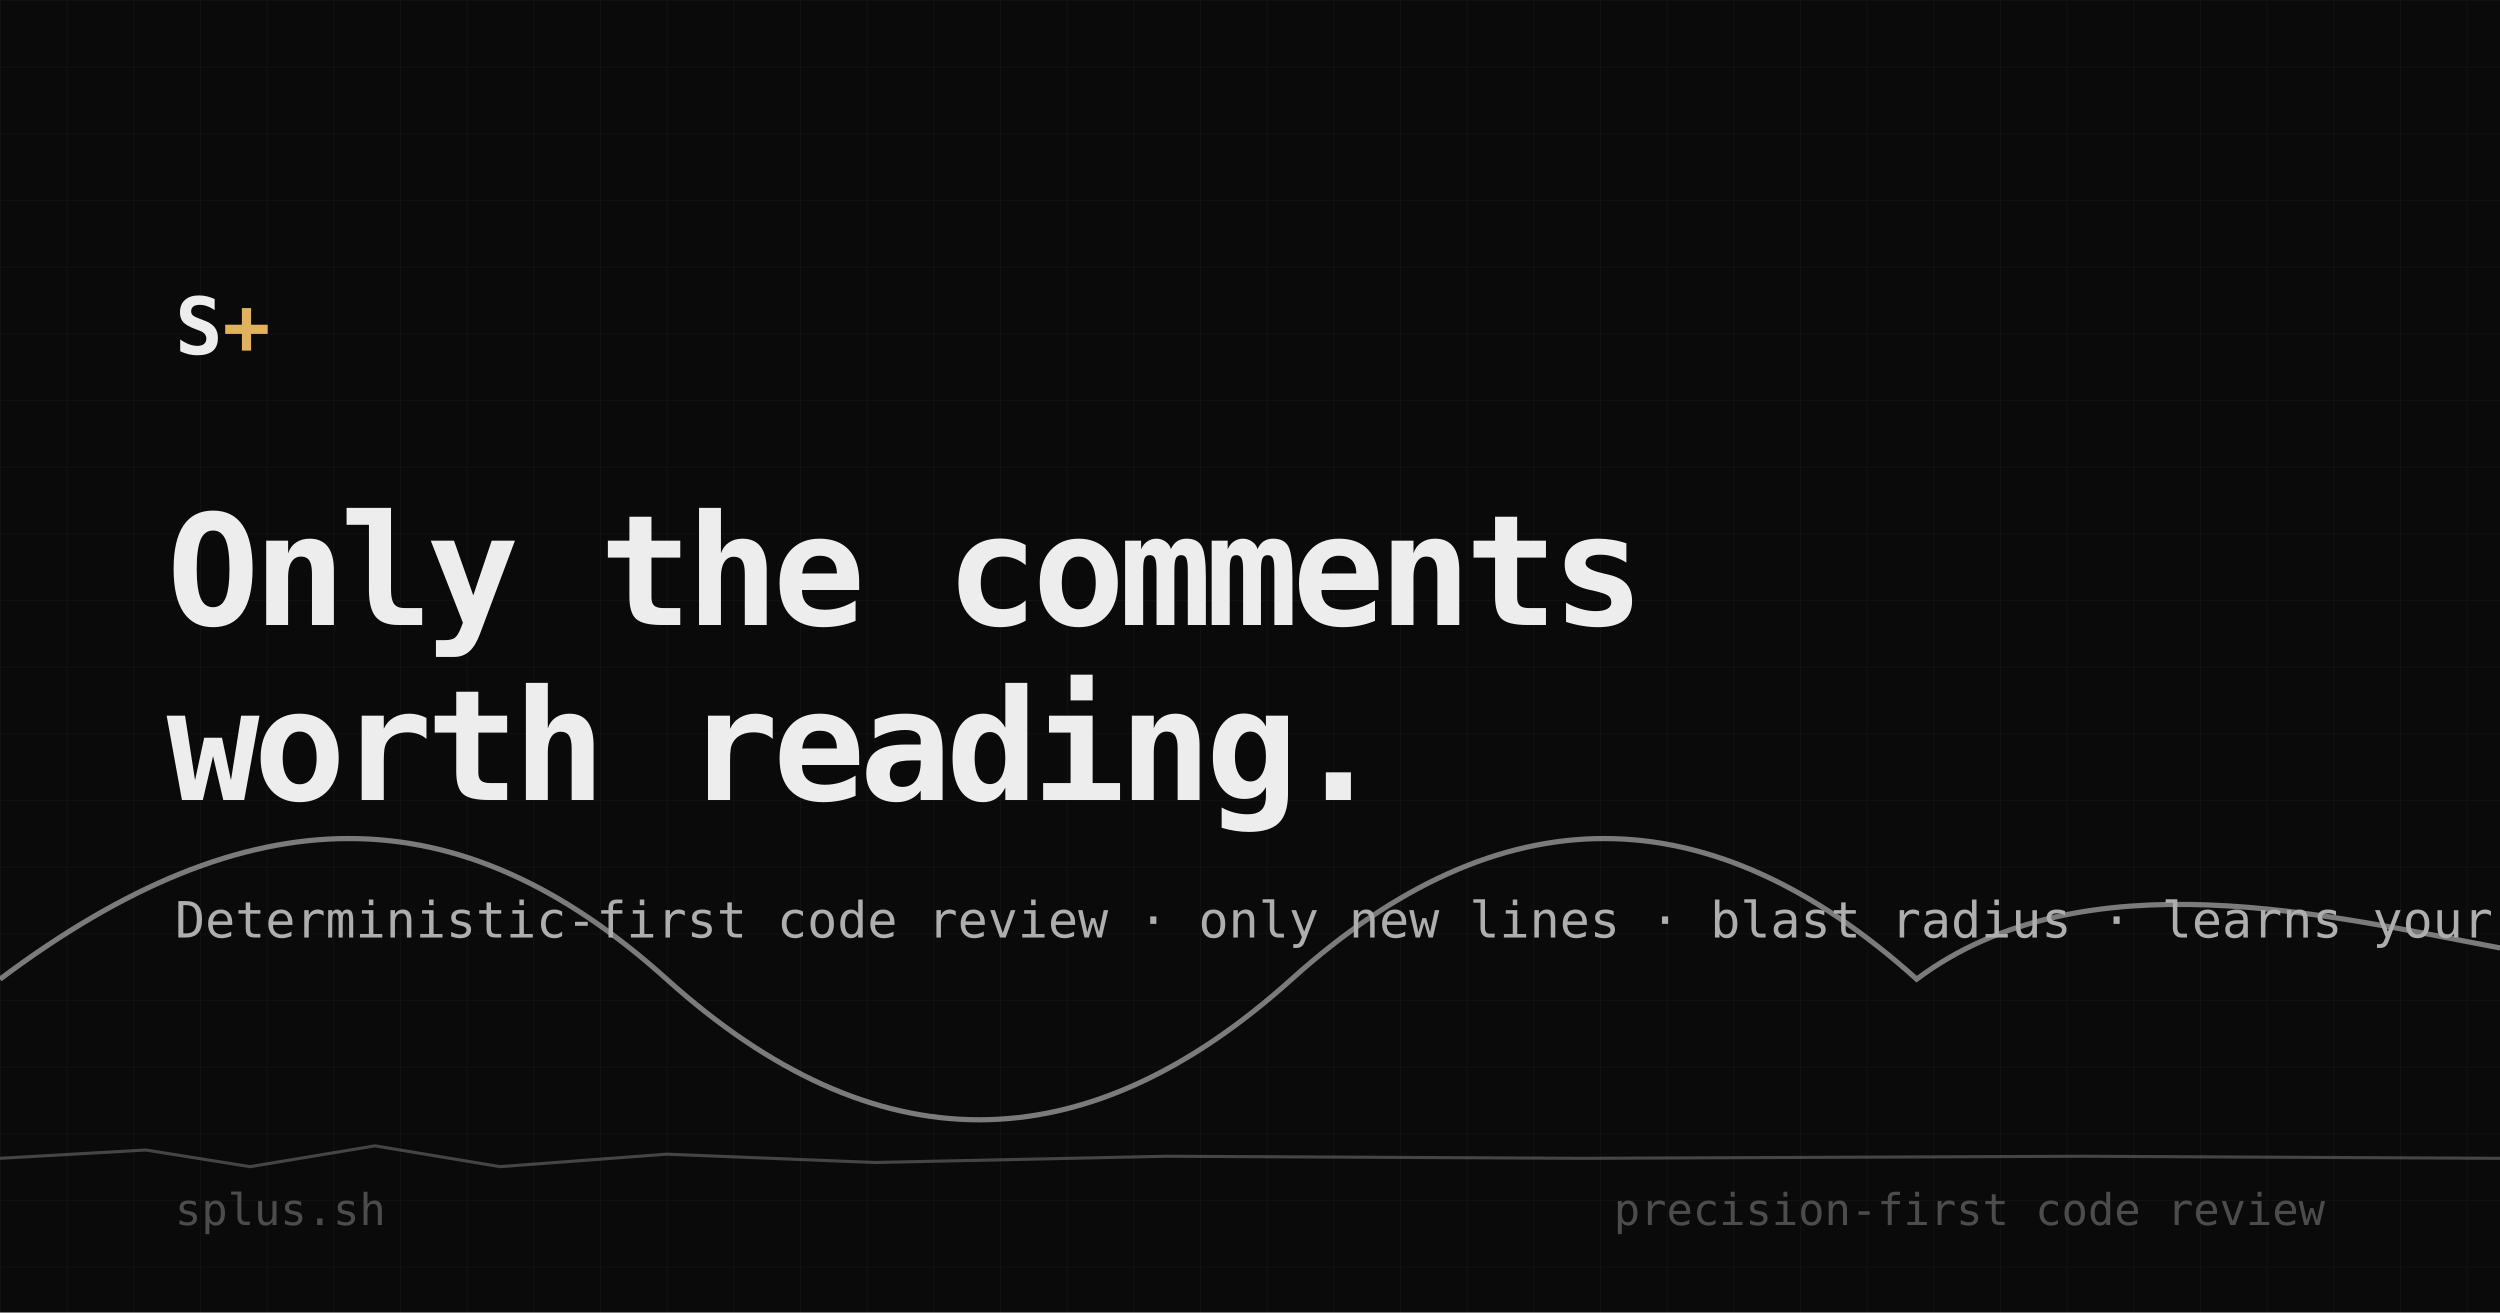
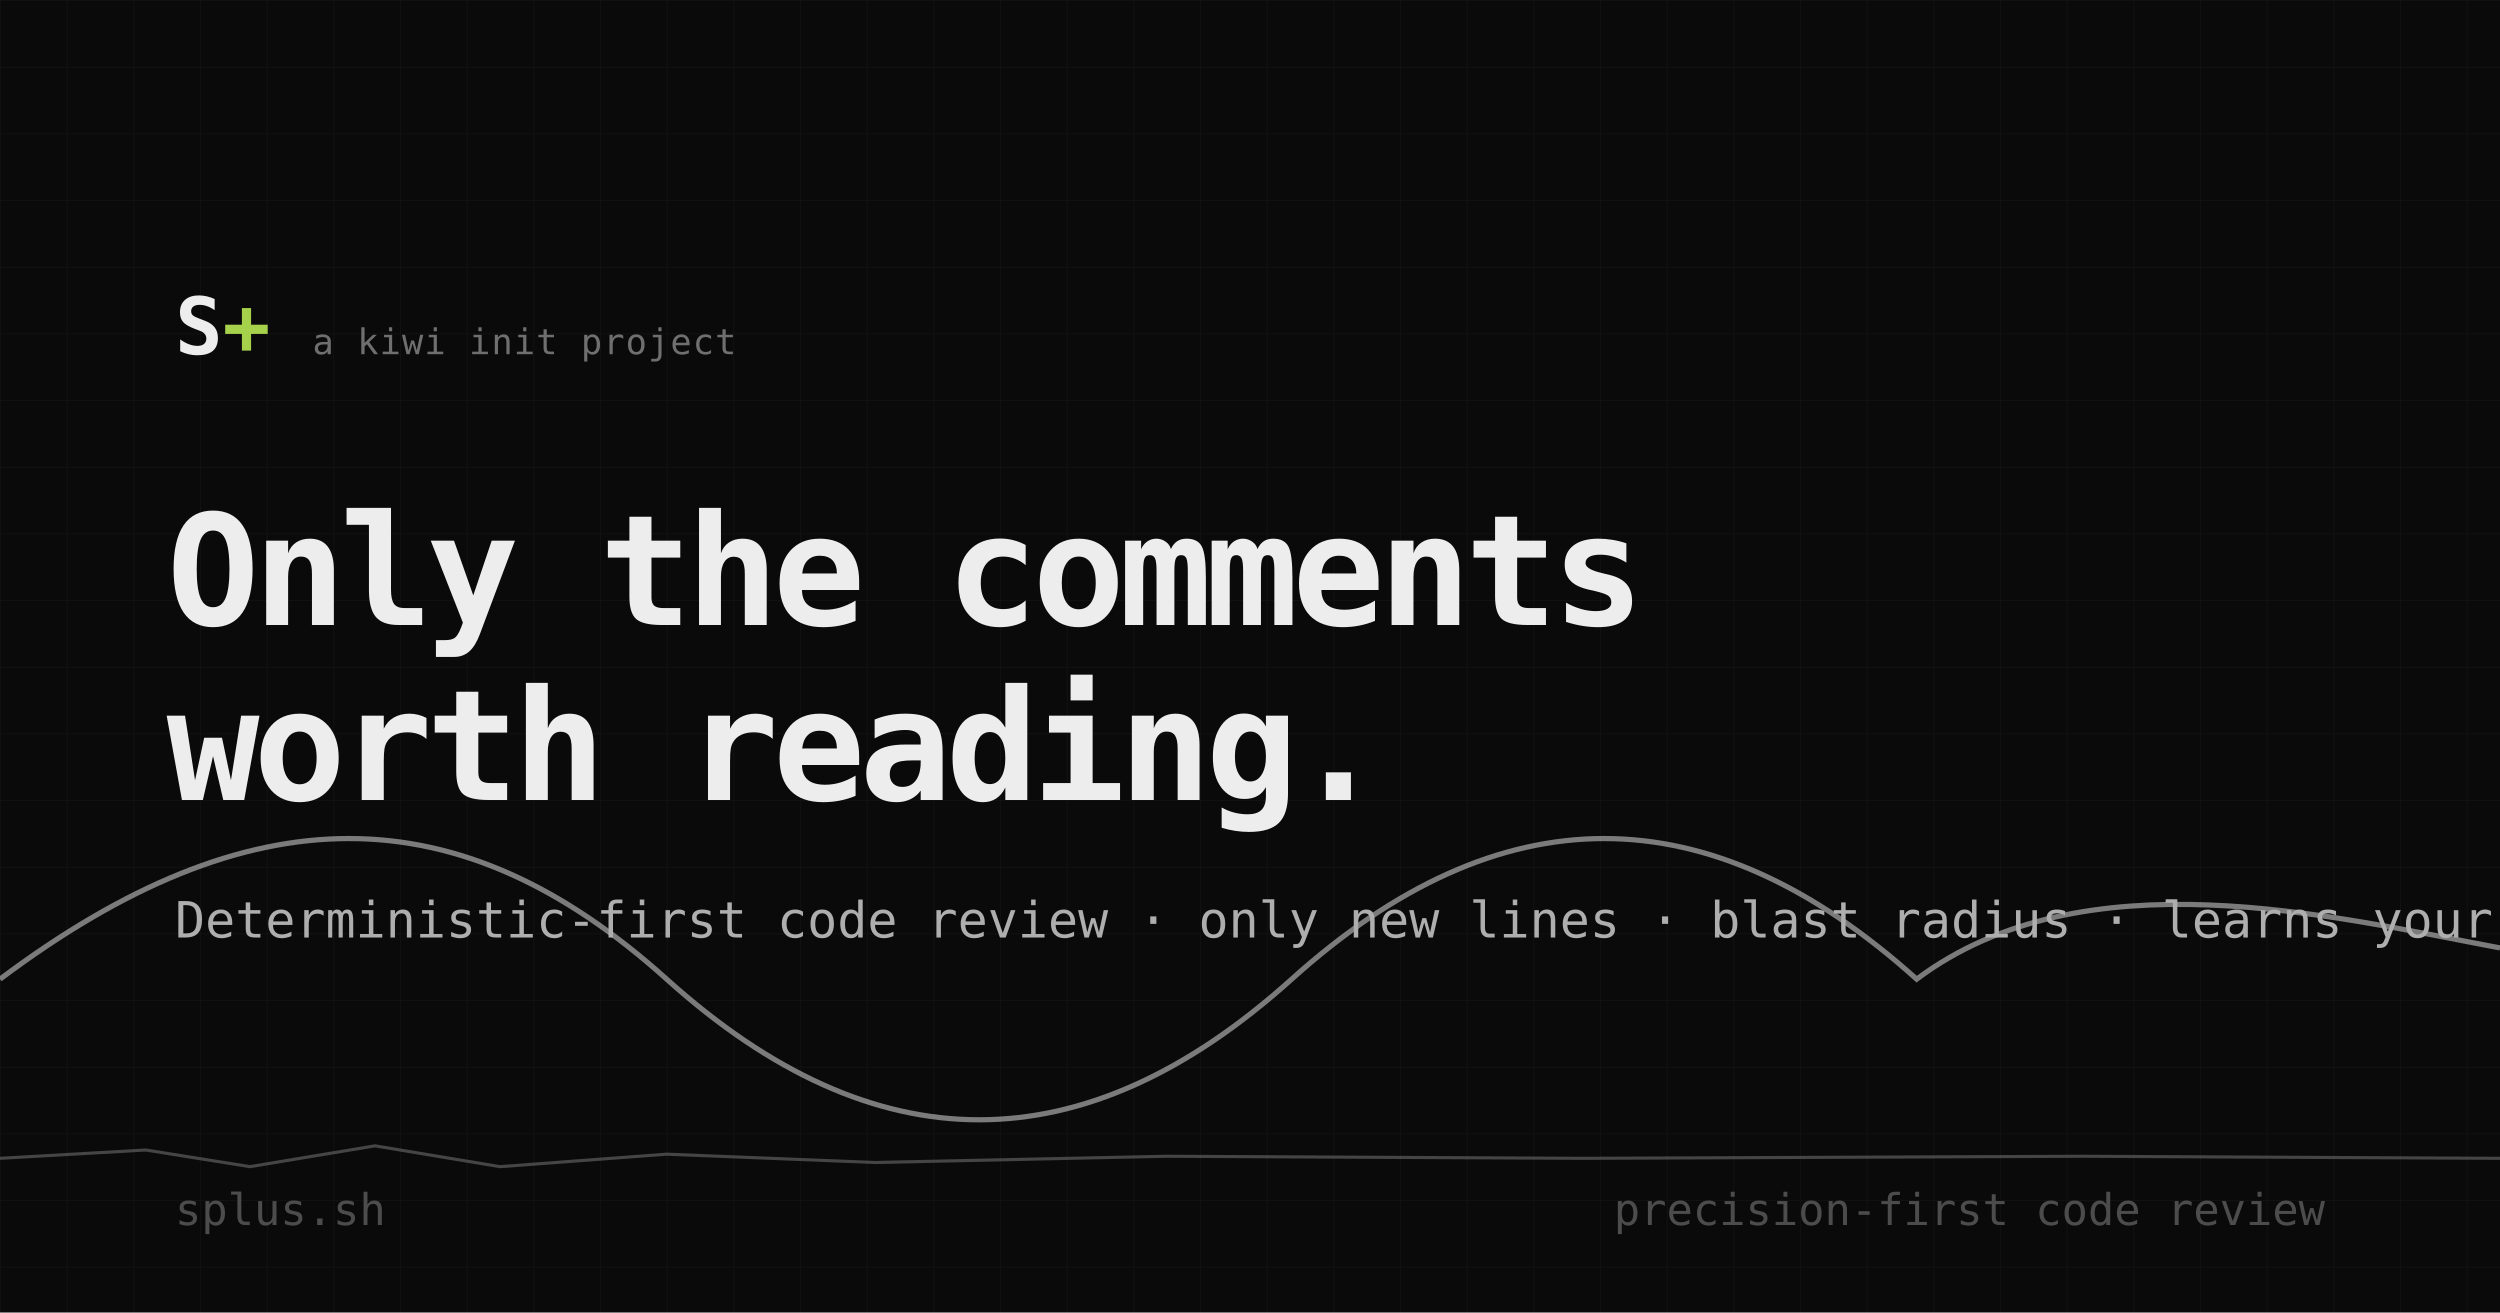
<svg xmlns="http://www.w3.org/2000/svg" viewBox="0 0 1200 630" font-family="'JetBrains Mono', ui-monospace, monospace">
  <defs>
    <pattern id="grid" width="32" height="32" patternUnits="userSpaceOnUse">
      <path d="M32 0 H0 V32" fill="none" stroke="#ffffff" stroke-opacity="0.03" stroke-width="1" />
    </pattern>
  </defs>
  <rect width="1200" height="630" fill="#0a0a0a" />
  <rect width="1200" height="630" fill="url(#grid)" />
  <path d="M0,470 C120,380 220,380 320,470 C420,560 520,560 620,470 C720,380 820,380 920,470 C1000,410 1120,440 1200,455" fill="none" stroke="#ededed" stroke-opacity="0.5" stroke-width="2.5" />
  <path d="M0,556 L70,552 L120,560 L180,550 L240,560 L320,554 L420,558 L560,555 L760,556 L1000,555 L1200,556" fill="none" stroke="#5f5f5f" stroke-opacity="0.7" stroke-width="1.5" />
  <text x="84" y="170" font-size="38" font-weight="700" fill="#ededed" letter-spacing="2">
-     S<tspan fill="#e0b15e">+</tspan>
+     S<tspan fill="#a6d24b">+</tspan>
  </text>
+   <text x="150" y="170" font-size="17" fill="#6f6f6f" letter-spacing="0.5">a kiwi init project</text>
  <text x="80" y="300" font-size="74" font-weight="700" fill="#ededed" letter-spacing="-3">Only the comments</text>
  <text x="80" y="384" font-size="74" font-weight="700" fill="#ededed" letter-spacing="-3">worth reading.</text>
  <text x="84" y="450" font-size="24" fill="#aeaeae">
    Deterministic-first code review · only new lines · blast radius · learns your noise
  </text>
  <text x="84" y="588" font-size="21" fill="#4c4c4c">splus.sh</text>
  <text x="1116" y="588" font-size="21" fill="#4c4c4c" text-anchor="end">precision-first code review</text>
</svg>
